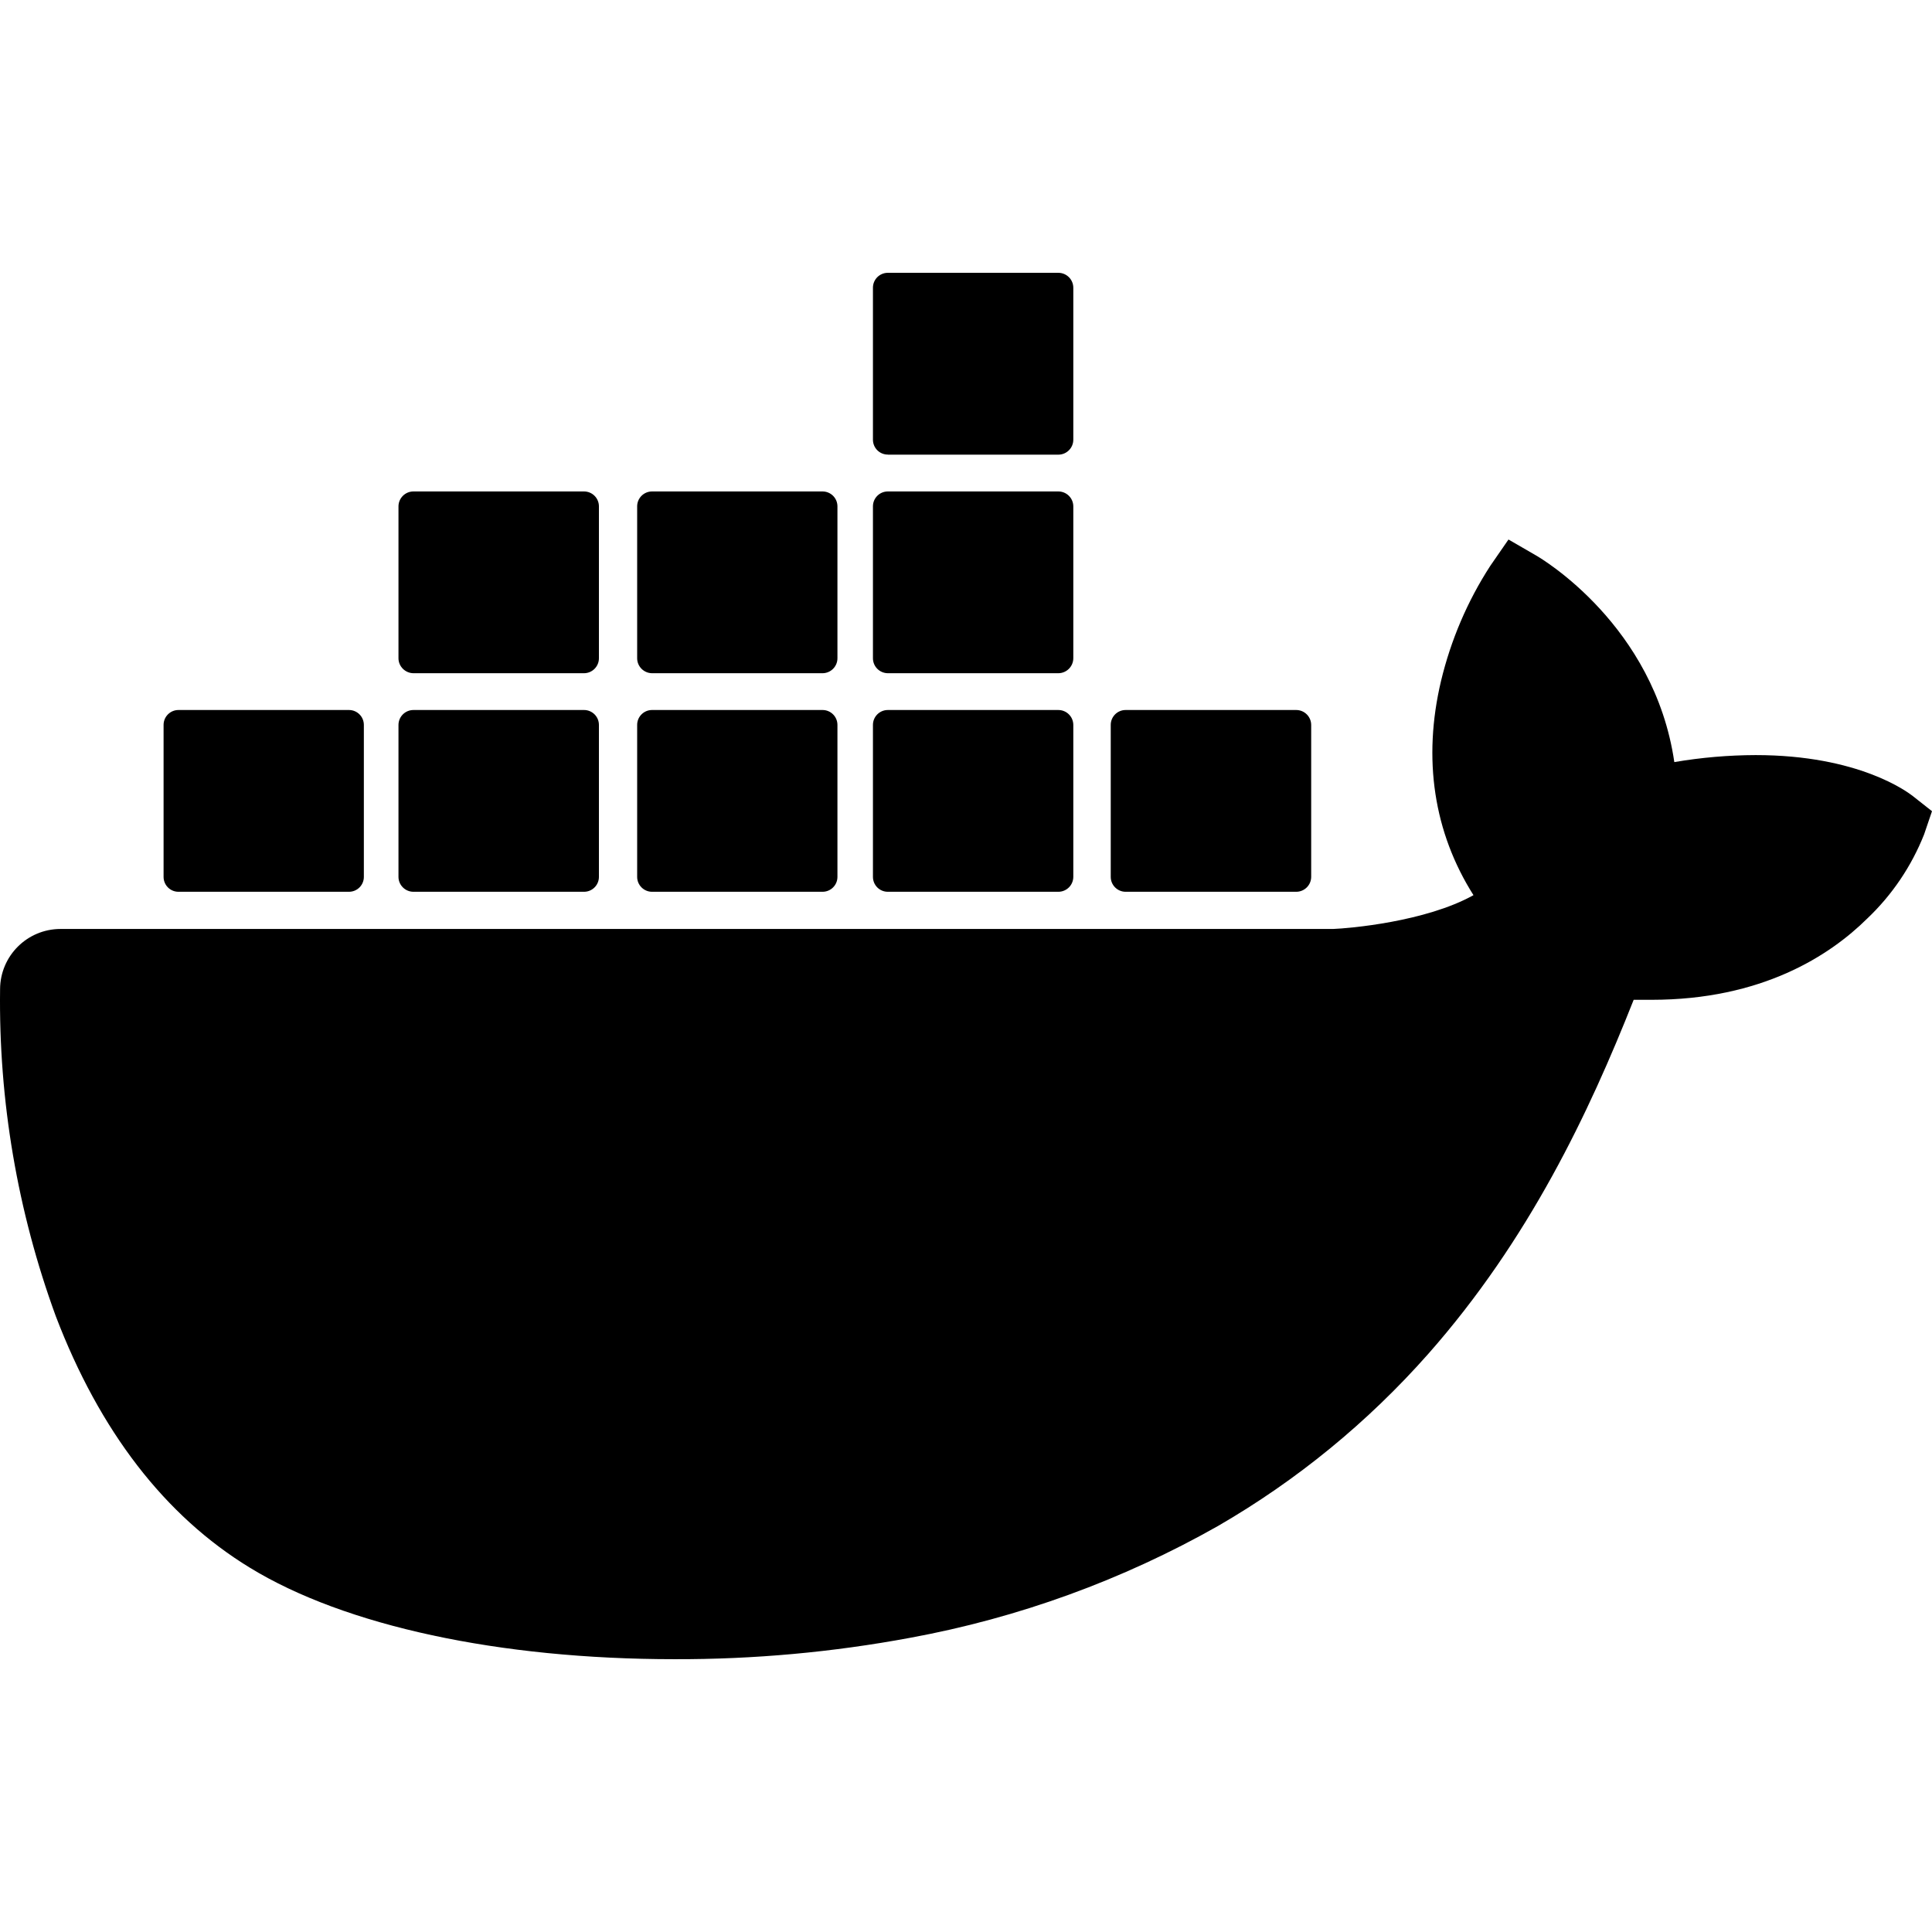
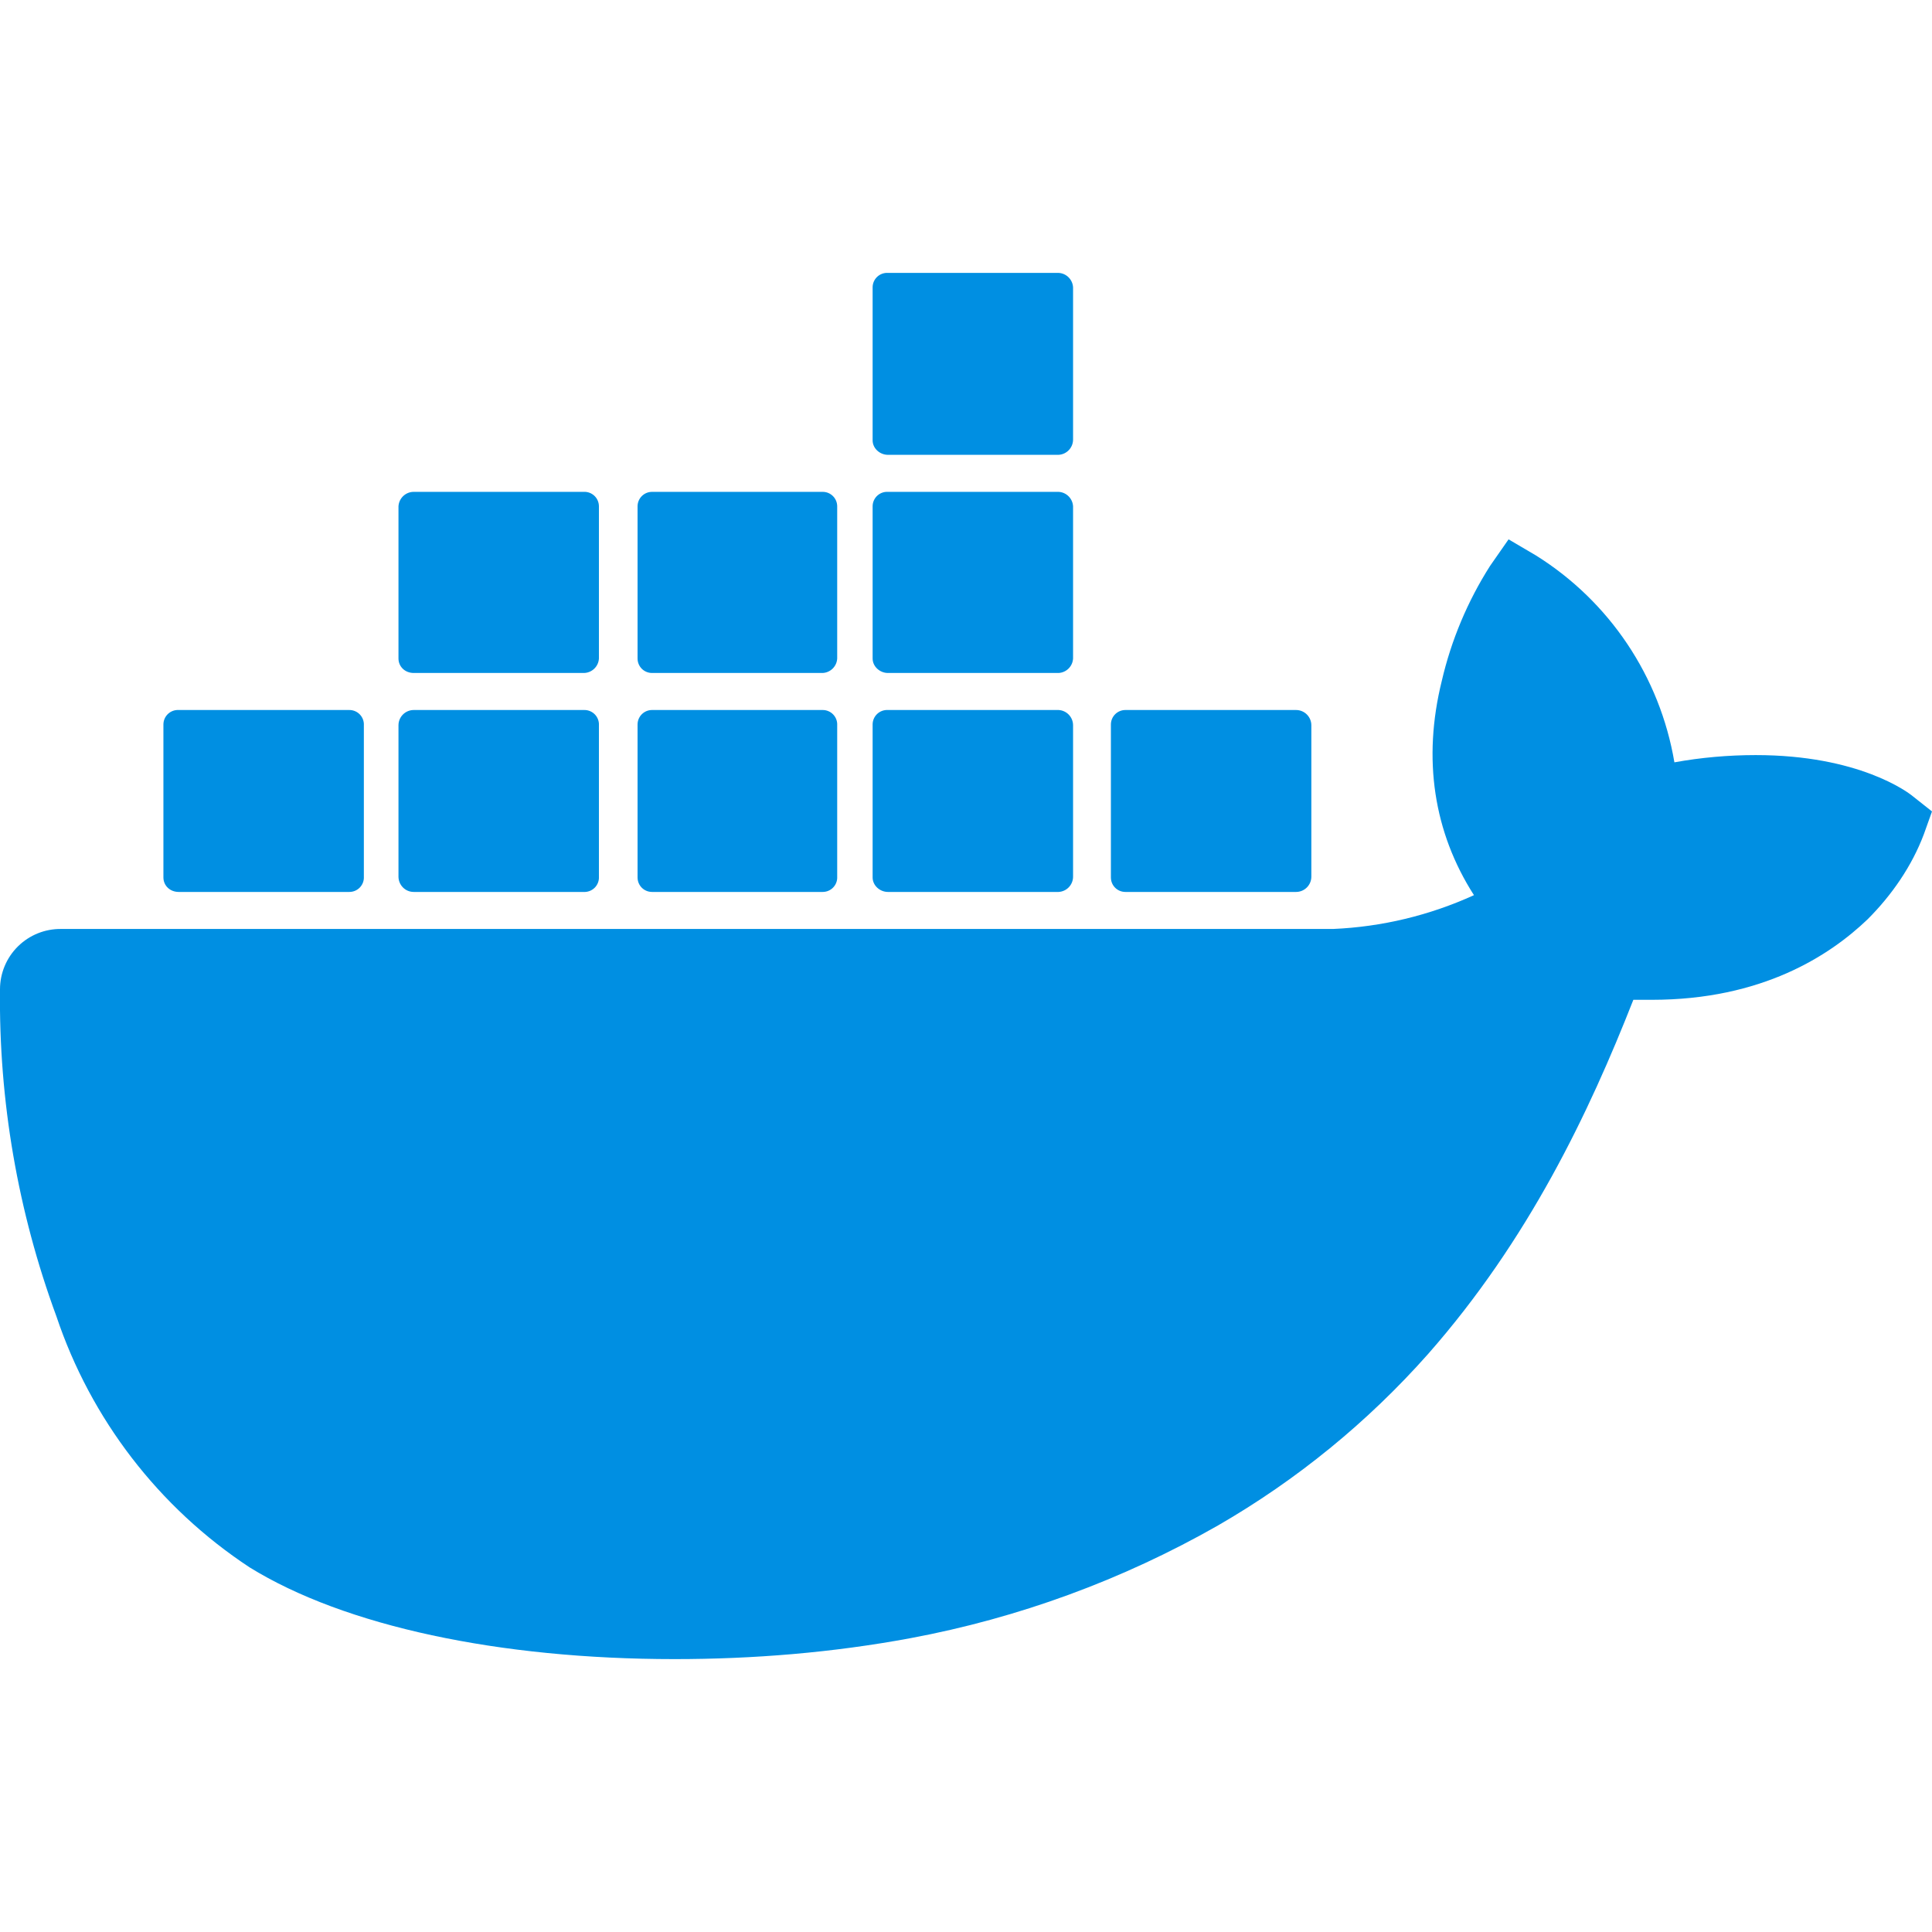
- <svg xmlns="http://www.w3.org/2000/svg" role="img" viewBox="0 0 24 24">
-   <path d="M13.983 11.078h2.119a.186.186 0 00.186-.185V9.006a.186.186 0 00-.186-.186h-2.119a.185.185 0 00-.185.185v1.888c0 .102.083.185.185.185m-2.954-5.43h2.118a.186.186 0 00.186-.186V3.574a.186.186 0 00-.186-.185h-2.118a.185.185 0 00-.185.185v1.888c0 .102.082.185.185.185m0 2.716h2.118a.187.187 0 00.186-.186V6.29a.186.186 0 00-.186-.185h-2.118a.185.185 0 00-.185.185v1.887c0 .102.082.185.185.186m-2.93 0h2.12a.186.186 0 00.184-.186V6.29a.185.185 0 00-.185-.185H8.1a.185.185 0 00-.185.185v1.887c0 .102.083.185.185.186m-2.964 0h2.119a.186.186 0 00.185-.186V6.29a.185.185 0 00-.185-.185H5.136a.186.186 0 00-.186.185v1.887c0 .102.084.185.186.186m5.893 2.715h2.118a.186.186 0 00.186-.185V9.006a.186.186 0 00-.186-.186h-2.118a.185.185 0 00-.185.185v1.888c0 .102.082.185.185.185m-2.93 0h2.12a.185.185 0 00.184-.185V9.006a.185.185 0 00-.184-.186h-2.12a.185.185 0 00-.184.185v1.888c0 .102.083.185.185.185m-2.964 0h2.119a.185.185 0 00.185-.185V9.006a.185.185 0 00-.184-.186h-2.12a.186.186 0 00-.186.186v1.887c0 .102.084.185.186.185m-2.92 0h2.12a.185.185 0 00.184-.185V9.006a.185.185 0 00-.184-.186h-2.12a.185.185 0 00-.184.185v1.888c0 .102.082.185.185.185M23.763 9.89c-.065-.051-.672-.51-1.954-.51-.338.001-.676.03-1.01.087-.248-1.7-1.653-2.53-1.716-2.566l-.344-.199-.226.327c-.284.438-.49.922-.612 1.43-.23.97-.09 1.882.403 2.661-.595.332-1.55.413-1.744.42H.751a.751.751 0 00-.75.748 11.376 11.376 0 00.692 4.062c.545 1.428 1.355 2.48 2.41 3.124 1.18.723 3.1 1.137 5.275 1.137.983.003 1.963-.086 2.93-.266a12.248 12.248 0 003.823-1.389c.98-.567 1.86-1.288 2.61-2.136 1.252-1.418 1.998-2.997 2.553-4.4h.221c1.372 0 2.215-.549 2.68-1.009.309-.293.55-.65.707-1.046l.098-.288Z" />
+ <svg xmlns="http://www.w3.org/2000/svg" viewBox="0 0 24 24" fill="#008fe2">
+   <path d="M13.98 11.08h2.12a.19.19 0 0 0 .19-.19V9.01a.19.19 0 0 0-.19-.19h-2.12a.18.18 0 0 0-.18.18v1.9c0 .1.08.18.18.18m-2.95-5.43h2.12a.19.19 0 0 0 .18-.19V3.57a.19.19 0 0 0-.18-.18h-2.12a.18.18 0 0 0-.19.18v1.9c0 .1.09.18.19.18m0 2.71h2.12a.19.19 0 0 0 .18-.18V6.29a.19.19 0 0 0-.18-.18h-2.12a.18.18 0 0 0-.19.18v1.89c0 .1.09.18.19.18m-2.93 0h2.12a.19.19 0 0 0 .18-.18V6.29a.18.18 0 0 0-.18-.18H8.1a.18.18 0 0 0-.18.18v1.89c0 .1.08.18.18.18m-2.96 0h2.11a.19.19 0 0 0 .19-.18V6.29a.18.18 0 0 0-.19-.18H5.14a.19.19 0 0 0-.19.18v1.89c0 .1.08.18.19.18m5.89 2.72h2.12a.19.19 0 0 0 .18-.19V9.01a.19.19 0 0 0-.18-.19h-2.12a.18.18 0 0 0-.19.18v1.9c0 .1.09.18.19.18m-2.93 0h2.12a.18.18 0 0 0 .18-.19V9.01a.18.18 0 0 0-.18-.19H8.1a.18.18 0 0 0-.18.18v1.9c0 .1.08.18.18.18m-2.96 0h2.11a.18.18 0 0 0 .19-.19V9.01a.18.18 0 0 0-.18-.19H5.14a.19.19 0 0 0-.19.19v1.88c0 .1.08.19.19.19m-2.92 0h2.12a.18.18 0 0 0 .18-.19V9.01a.18.18 0 0 0-.18-.19H2.22a.18.18 0 0 0-.19.18v1.9c0 .1.08.18.19.18m21.54-1.19c-.06-.05-.67-.51-1.95-.51-.34 0-.68.03-1.01.09a3.77 3.77 0 0 0-1.72-2.57l-.34-.2-.23.33a4.6 4.6 0 0 0-.6 1.43c-.24.97-.1 1.88.4 2.66a4.7 4.7 0 0 1-1.75.42H.76a.75.75 0 0 0-.76.75 11.38 11.38 0 0 0 .7 4.06 6.03 6.03 0 0 0 2.4 3.12c1.18.73 3.1 1.14 5.28 1.14.98 0 1.96-.08 2.93-.26a12.25 12.25 0 0 0 3.82-1.4 10.5 10.5 0 0 0 2.61-2.13c1.25-1.42 2-3 2.55-4.4h.23c1.37 0 2.21-.55 2.68-1 .3-.3.55-.66.7-1.06l.1-.28Z" />
</svg>
